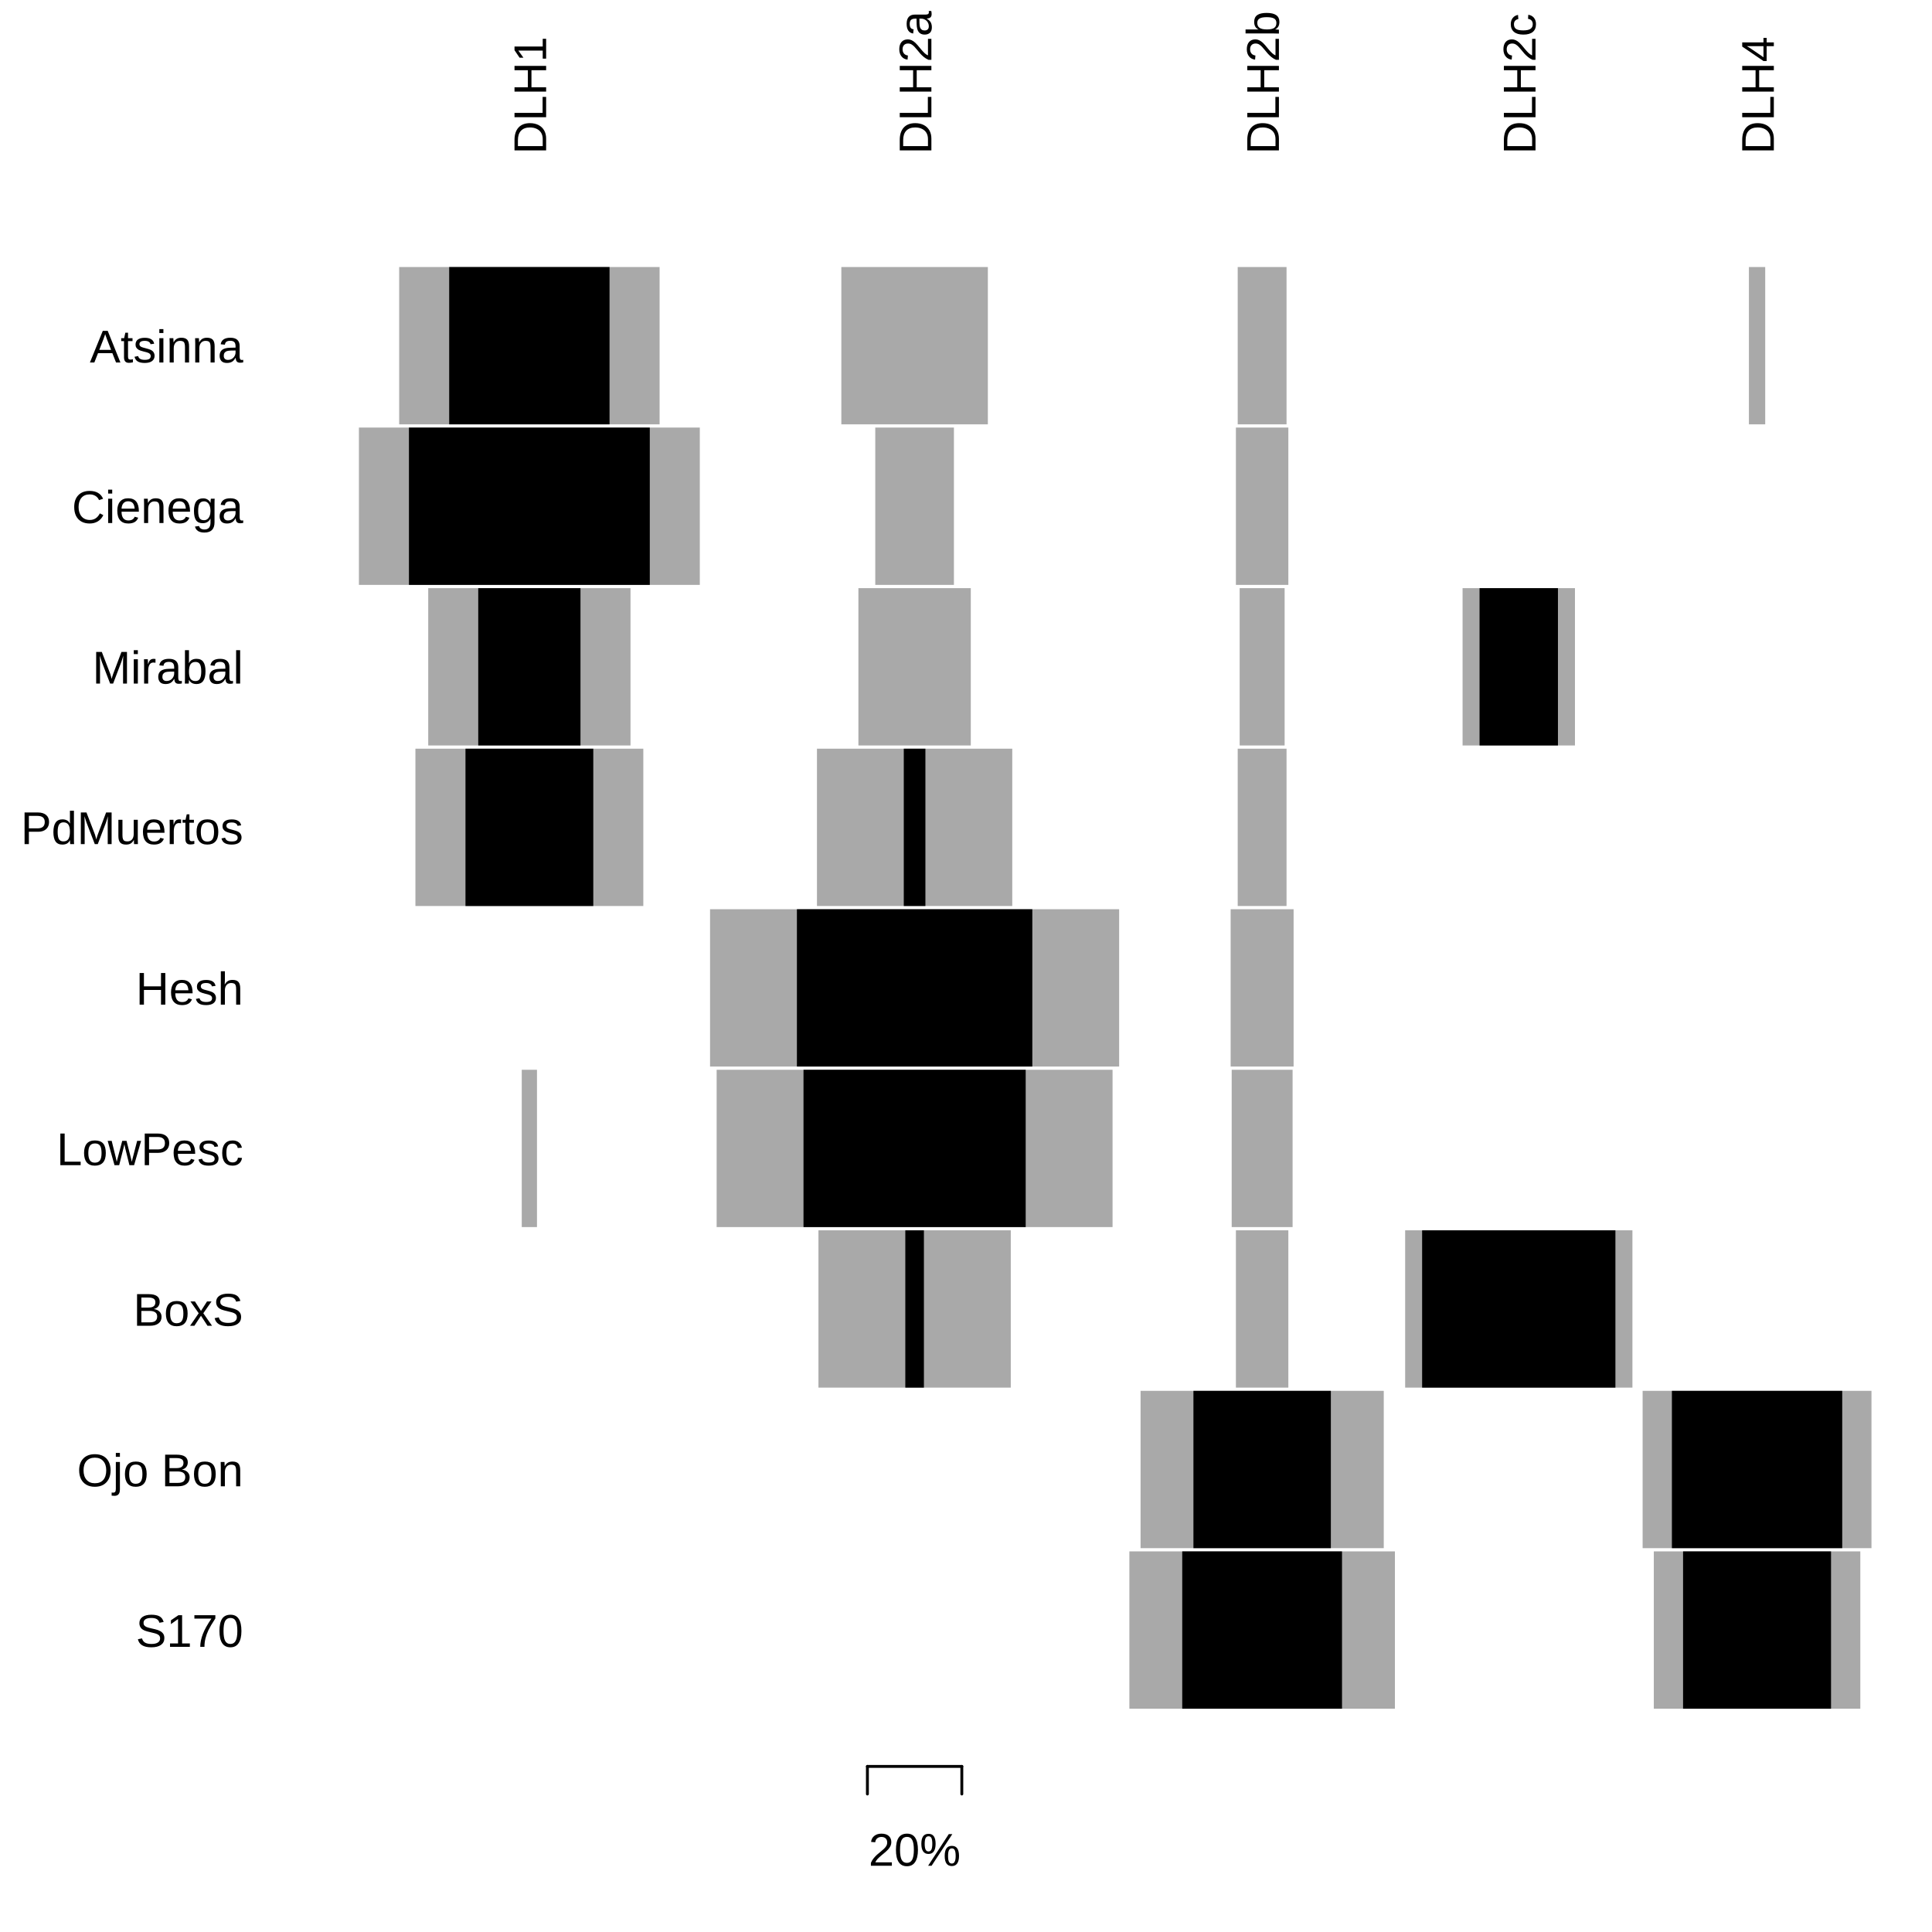
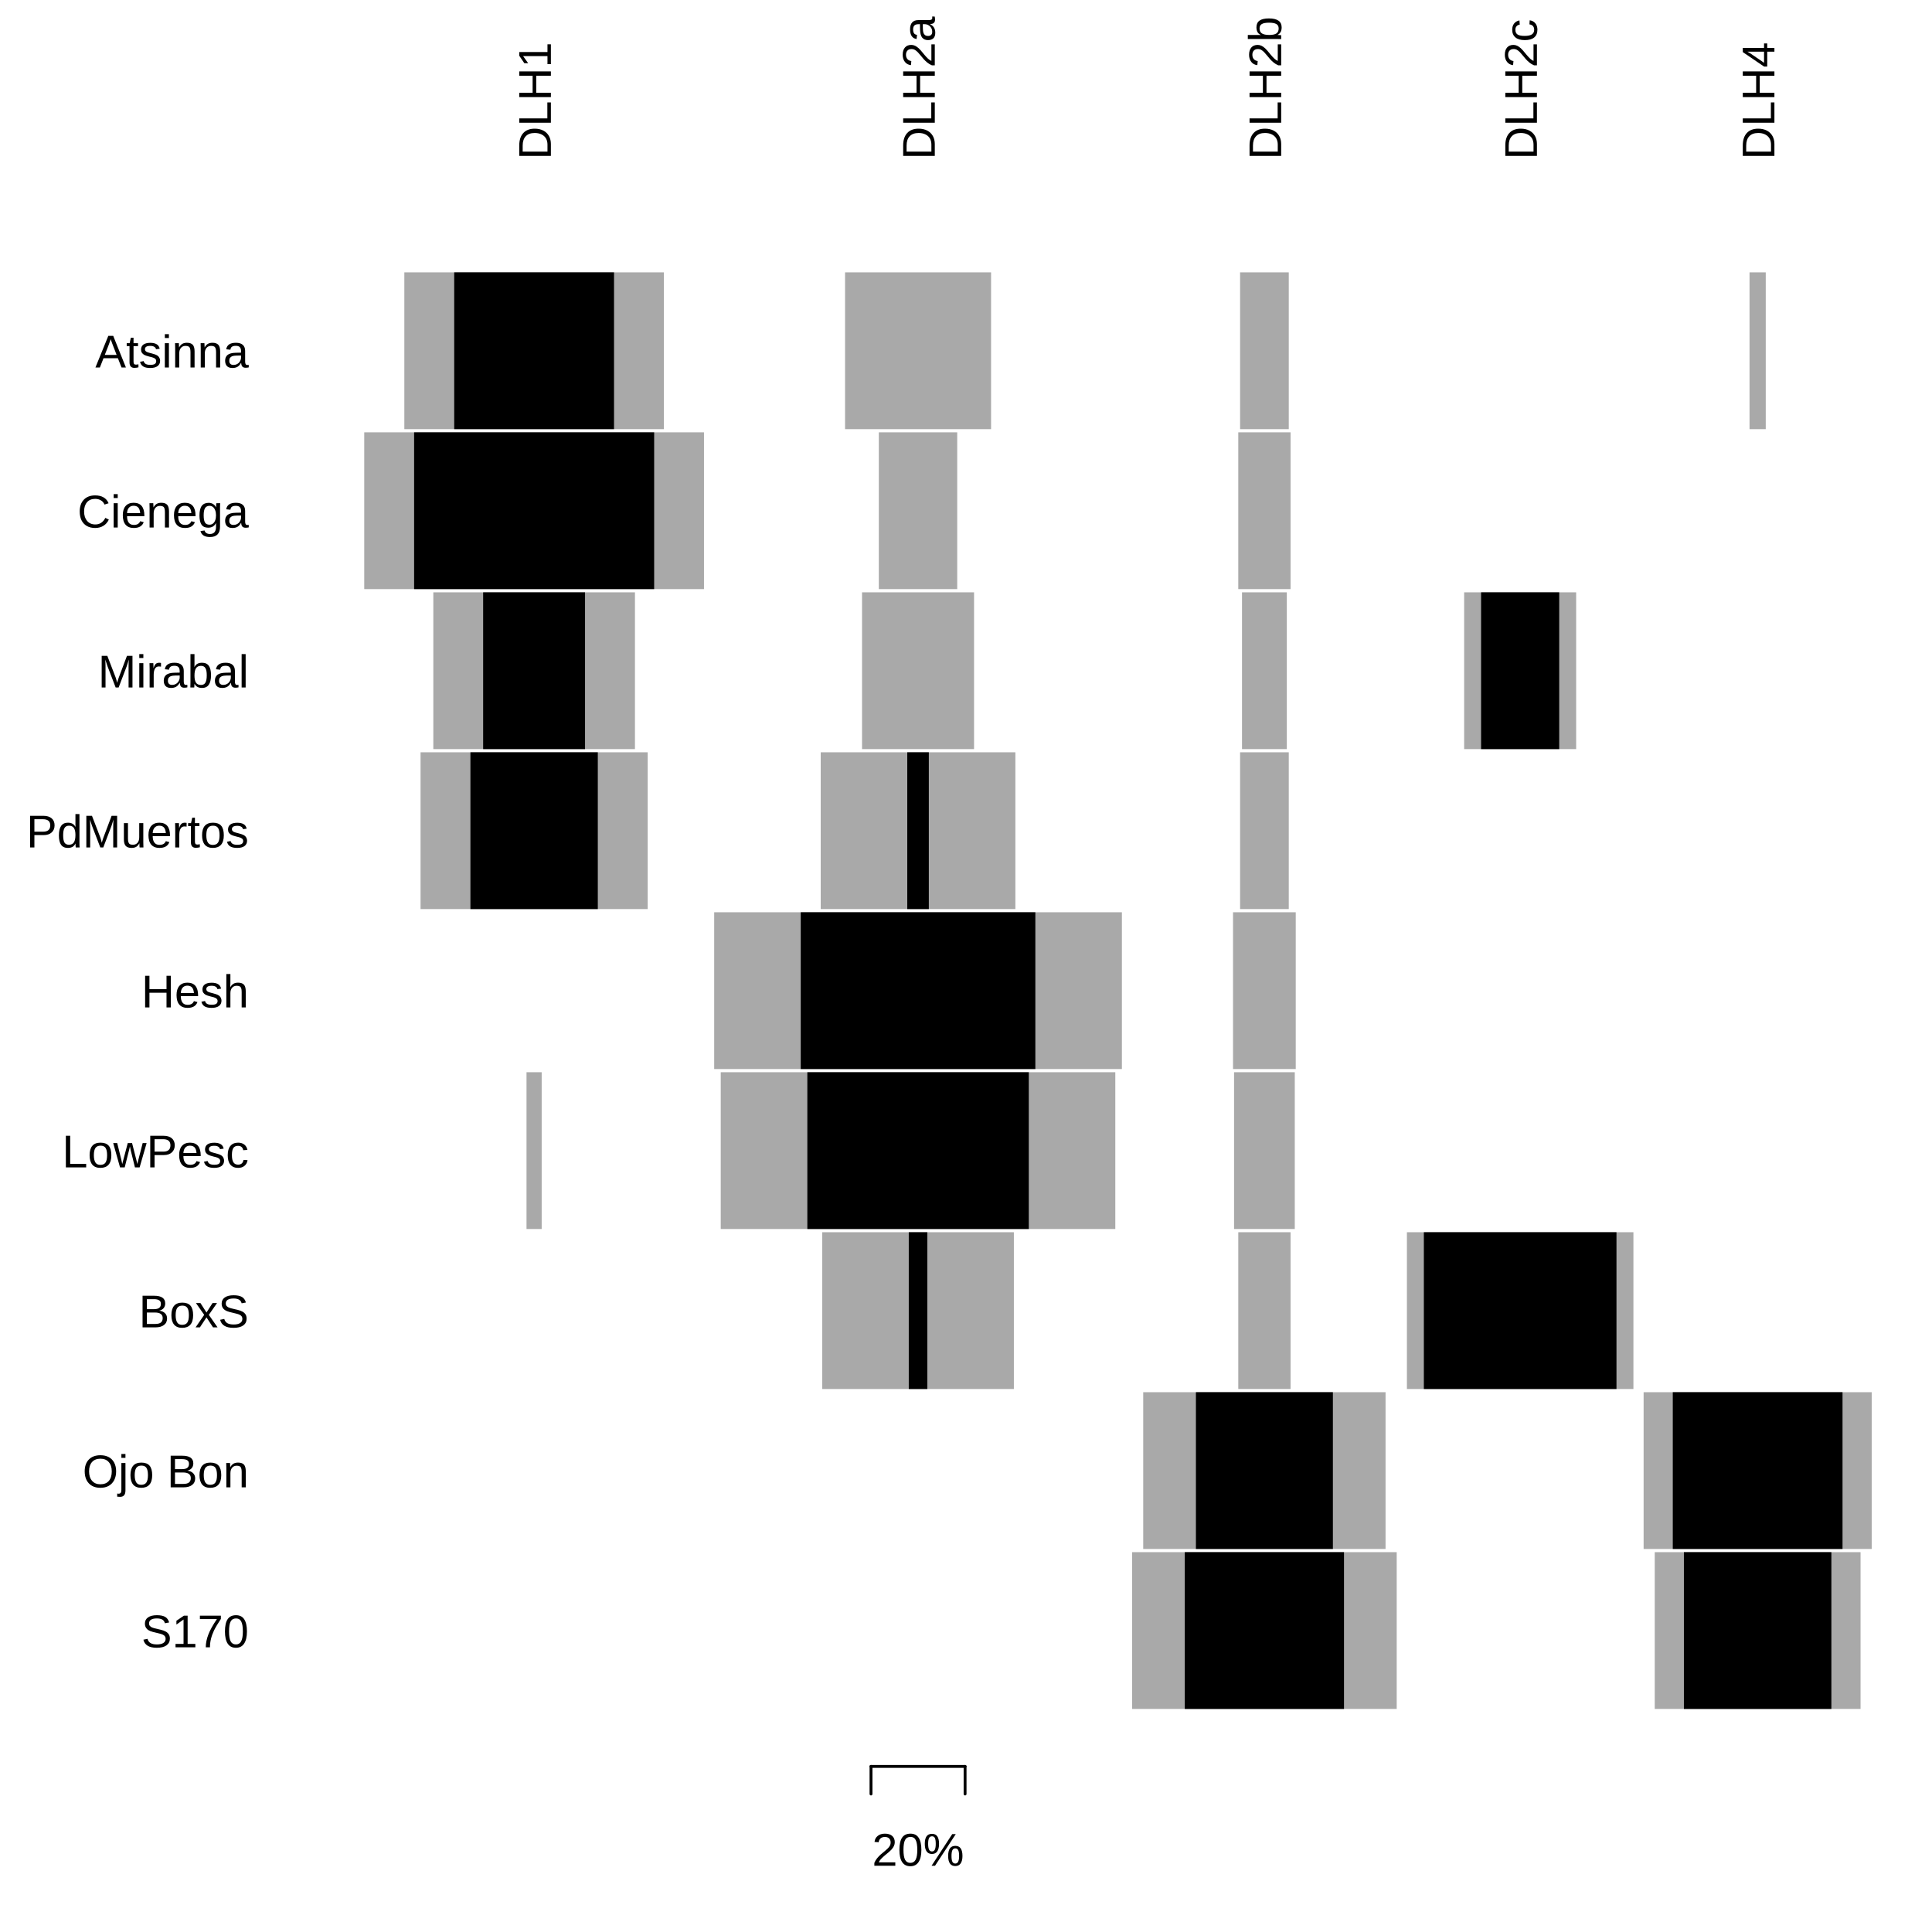
<svg xmlns="http://www.w3.org/2000/svg" class="svglite" width="504.00pt" height="504.00pt" viewBox="0 0 504.00 504.00">
  <defs>
    <style type="text/css">
    .svglite line, .svglite polyline, .svglite polygon, .svglite path, .svglite rect, .svglite circle {
      fill: none;
      stroke: #000000;
      stroke-linecap: round;
      stroke-linejoin: round;
      stroke-miterlimit: 10.00;
    }
    .svglite text {
      white-space: pre;
    }
  </style>
  </defs>
  <rect width="100%" height="100%" style="stroke: none; fill: #FFFFFF;" />
  <defs>
    <clipPath id="cpMC4wMHw1MDQuMDB8MC4wMHw1MDQuMDA=">
      <rect x="0.00" y="0.00" width="504.00" height="504.00" />
    </clipPath>
  </defs>
  <g clip-path="url(#cpMC4wMHw1MDQuMDB8MC4wMHw1MDQuMDA=)">
</g>
  <defs>
-     <clipPath id="cpNzcuODV8NTA0LjAwfDU0LjYyfDQ2MC44MA==">
-       <rect x="77.85" y="54.62" width="426.15" height="406.18" />
+     <clipPath id="cpNzkuMjl8NTA0LjAwfDU2LjA2fDQ2MC44MA==">
+       <rect x="79.29" y="56.06" width="424.71" height="404.74" />
    </clipPath>
  </defs>
-   <g clip-path="url(#cpNzcuODV8NTA0LjAwfDU0LjYyfDQ2MC44MA==)">
-     <rect x="104.13" y="69.66" width="67.94" height="41.04" style="stroke-width: 0.75; stroke: none; fill: #A9A9A9;" />
-     <rect x="93.63" y="111.54" width="88.93" height="41.04" style="stroke-width: 0.75; stroke: none; fill: #A9A9A9;" />
-     <rect x="111.71" y="153.43" width="52.77" height="41.04" style="stroke-width: 0.75; stroke: none; fill: #A9A9A9;" />
-     <rect x="108.37" y="195.31" width="59.45" height="41.04" style="stroke-width: 0.75; stroke: none; fill: #A9A9A9;" />
-     <rect x="138.10" y="237.19" width="0.00" height="41.04" style="stroke-width: 0.75; stroke: none; fill: #A9A9A9;" />
-     <rect x="136.11" y="279.07" width="3.97" height="41.04" style="stroke-width: 0.75; stroke: none; fill: #A9A9A9;" />
-     <rect x="138.10" y="320.95" width="0.00" height="41.04" style="stroke-width: 0.75; stroke: none; fill: #A9A9A9;" />
-     <rect x="138.10" y="362.83" width="0.00" height="41.04" style="stroke-width: 0.75; stroke: none; fill: #A9A9A9;" />
-     <rect x="138.10" y="404.71" width="0.00" height="41.04" style="stroke-width: 0.75; stroke: none; fill: #A9A9A9;" />
-     <rect x="219.48" y="69.66" width="38.22" height="41.04" style="stroke-width: 0.75; stroke: none; fill: #A9A9A9;" />
-     <rect x="228.33" y="111.54" width="20.52" height="41.04" style="stroke-width: 0.75; stroke: none; fill: #A9A9A9;" />
-     <rect x="223.93" y="153.43" width="29.32" height="41.04" style="stroke-width: 0.75; stroke: none; fill: #A9A9A9;" />
-     <rect x="213.12" y="195.31" width="50.95" height="41.04" style="stroke-width: 0.75; stroke: none; fill: #A9A9A9;" />
-     <rect x="185.23" y="237.19" width="106.72" height="41.04" style="stroke-width: 0.75; stroke: none; fill: #A9A9A9;" />
-     <rect x="186.95" y="279.07" width="103.28" height="41.04" style="stroke-width: 0.75; stroke: none; fill: #A9A9A9;" />
-     <rect x="213.51" y="320.95" width="50.17" height="41.04" style="stroke-width: 0.75; stroke: none; fill: #A9A9A9;" />
-     <rect x="238.59" y="362.83" width="0.00" height="41.04" style="stroke-width: 0.75; stroke: none; fill: #A9A9A9;" />
-     <rect x="238.59" y="404.71" width="0.00" height="41.04" style="stroke-width: 0.75; stroke: none; fill: #A9A9A9;" />
-     <rect x="322.88" y="69.66" width="12.74" height="41.04" style="stroke-width: 0.75; stroke: none; fill: #A9A9A9;" />
-     <rect x="322.41" y="111.54" width="13.68" height="41.04" style="stroke-width: 0.75; stroke: none; fill: #A9A9A9;" />
-     <rect x="323.39" y="153.43" width="11.73" height="41.04" style="stroke-width: 0.75; stroke: none; fill: #A9A9A9;" />
-     <rect x="322.88" y="195.31" width="12.74" height="41.04" style="stroke-width: 0.75; stroke: none; fill: #A9A9A9;" />
-     <rect x="321.04" y="237.19" width="16.42" height="41.04" style="stroke-width: 0.75; stroke: none; fill: #A9A9A9;" />
-     <rect x="321.31" y="279.07" width="15.89" height="41.04" style="stroke-width: 0.75; stroke: none; fill: #A9A9A9;" />
-     <rect x="322.41" y="320.95" width="13.68" height="41.04" style="stroke-width: 0.75; stroke: none; fill: #A9A9A9;" />
-     <rect x="297.54" y="362.83" width="63.44" height="41.04" style="stroke-width: 0.75; stroke: none; fill: #A9A9A9;" />
-     <rect x="294.62" y="404.71" width="69.27" height="41.04" style="stroke-width: 0.75; stroke: none; fill: #A9A9A9;" />
-     <rect x="396.20" y="69.66" width="0.00" height="41.04" style="stroke-width: 0.75; stroke: none; fill: #A9A9A9;" />
-     <rect x="396.20" y="111.54" width="0.00" height="41.04" style="stroke-width: 0.75; stroke: none; fill: #A9A9A9;" />
-     <rect x="381.54" y="153.43" width="29.32" height="41.04" style="stroke-width: 0.75; stroke: none; fill: #A9A9A9;" />
-     <rect x="396.20" y="195.31" width="0.00" height="41.04" style="stroke-width: 0.75; stroke: none; fill: #A9A9A9;" />
-     <rect x="396.20" y="237.19" width="0.00" height="41.04" style="stroke-width: 0.75; stroke: none; fill: #A9A9A9;" />
-     <rect x="396.20" y="279.07" width="0.00" height="41.04" style="stroke-width: 0.75; stroke: none; fill: #A9A9A9;" />
-     <rect x="366.56" y="320.95" width="59.29" height="41.04" style="stroke-width: 0.75; stroke: none; fill: #A9A9A9;" />
-     <rect x="396.20" y="362.83" width="0.00" height="41.04" style="stroke-width: 0.75; stroke: none; fill: #A9A9A9;" />
-     <rect x="396.20" y="404.71" width="0.00" height="41.04" style="stroke-width: 0.75; stroke: none; fill: #A9A9A9;" />
-     <rect x="456.24" y="69.66" width="4.25" height="41.04" style="stroke-width: 0.75; stroke: none; fill: #A9A9A9;" />
-     <rect x="458.36" y="111.54" width="0.00" height="41.04" style="stroke-width: 0.75; stroke: none; fill: #A9A9A9;" />
-     <rect x="458.36" y="153.43" width="0.00" height="41.04" style="stroke-width: 0.75; stroke: none; fill: #A9A9A9;" />
-     <rect x="458.36" y="195.31" width="0.00" height="41.04" style="stroke-width: 0.75; stroke: none; fill: #A9A9A9;" />
-     <rect x="458.36" y="237.19" width="0.00" height="41.04" style="stroke-width: 0.75; stroke: none; fill: #A9A9A9;" />
-     <rect x="458.36" y="279.07" width="0.00" height="41.04" style="stroke-width: 0.75; stroke: none; fill: #A9A9A9;" />
-     <rect x="458.36" y="320.95" width="0.00" height="41.04" style="stroke-width: 0.75; stroke: none; fill: #A9A9A9;" />
-     <rect x="428.51" y="362.83" width="59.70" height="41.04" style="stroke-width: 0.75; stroke: none; fill: #A9A9A9;" />
-     <rect x="431.43" y="404.71" width="53.87" height="41.04" style="stroke-width: 0.75; stroke: none; fill: #A9A9A9;" />
-     <rect x="117.18" y="69.66" width="41.83" height="41.04" style="stroke-width: 0.75; stroke: none; fill: #000000;" />
-     <rect x="106.68" y="111.54" width="62.83" height="41.04" style="stroke-width: 0.75; stroke: none; fill: #000000;" />
-     <rect x="124.76" y="153.43" width="26.67" height="41.04" style="stroke-width: 0.75; stroke: none; fill: #000000;" />
-     <rect x="121.43" y="195.31" width="33.34" height="41.04" style="stroke-width: 0.75; stroke: none; fill: #000000;" />
-     <rect x="138.10" y="237.19" width="0.00" height="41.04" style="stroke-width: 0.75; stroke: none; fill: #000000;" />
-     <rect x="138.10" y="279.07" width="0.00" height="41.04" style="stroke-width: 0.75; stroke: none; fill: #000000;" />
-     <rect x="138.10" y="320.95" width="0.00" height="41.04" style="stroke-width: 0.75; stroke: none; fill: #000000;" />
-     <rect x="138.10" y="362.83" width="0.00" height="41.04" style="stroke-width: 0.75; stroke: none; fill: #000000;" />
-     <rect x="138.10" y="404.71" width="0.00" height="41.04" style="stroke-width: 0.75; stroke: none; fill: #000000;" />
-     <rect x="238.59" y="69.66" width="0.00" height="41.04" style="stroke-width: 0.75; stroke: none; fill: #000000;" />
-     <rect x="238.59" y="111.54" width="0.00" height="41.04" style="stroke-width: 0.75; stroke: none; fill: #000000;" />
-     <rect x="238.59" y="153.43" width="0.00" height="41.04" style="stroke-width: 0.75; stroke: none; fill: #000000;" />
-     <rect x="235.77" y="195.31" width="5.64" height="41.04" style="stroke-width: 0.75; stroke: none; fill: #000000;" />
-     <rect x="207.89" y="237.19" width="61.41" height="41.04" style="stroke-width: 0.75; stroke: none; fill: #000000;" />
-     <rect x="209.61" y="279.07" width="57.96" height="41.04" style="stroke-width: 0.75; stroke: none; fill: #000000;" />
-     <rect x="236.17" y="320.95" width="4.85" height="41.04" style="stroke-width: 0.75; stroke: none; fill: #000000;" />
-     <rect x="238.59" y="362.83" width="0.00" height="41.04" style="stroke-width: 0.75; stroke: none; fill: #000000;" />
-     <rect x="238.59" y="404.71" width="0.00" height="41.04" style="stroke-width: 0.75; stroke: none; fill: #000000;" />
-     <rect x="329.25" y="69.66" width="0.00" height="41.04" style="stroke-width: 0.75; stroke: none; fill: #000000;" />
-     <rect x="329.25" y="111.54" width="0.00" height="41.04" style="stroke-width: 0.75; stroke: none; fill: #000000;" />
-     <rect x="329.25" y="153.43" width="0.00" height="41.04" style="stroke-width: 0.75; stroke: none; fill: #000000;" />
-     <rect x="329.25" y="195.31" width="0.00" height="41.04" style="stroke-width: 0.75; stroke: none; fill: #000000;" />
-     <rect x="329.25" y="237.19" width="0.00" height="41.04" style="stroke-width: 0.75; stroke: none; fill: #000000;" />
-     <rect x="329.25" y="279.07" width="0.00" height="41.04" style="stroke-width: 0.75; stroke: none; fill: #000000;" />
-     <rect x="329.25" y="320.95" width="0.00" height="41.04" style="stroke-width: 0.75; stroke: none; fill: #000000;" />
-     <rect x="311.33" y="362.83" width="35.85" height="41.04" style="stroke-width: 0.75; stroke: none; fill: #000000;" />
-     <rect x="308.41" y="404.71" width="41.68" height="41.04" style="stroke-width: 0.75; stroke: none; fill: #000000;" />
-     <rect x="396.20" y="69.66" width="0.00" height="41.04" style="stroke-width: 0.75; stroke: none; fill: #000000;" />
-     <rect x="396.20" y="111.54" width="0.00" height="41.04" style="stroke-width: 0.75; stroke: none; fill: #000000;" />
-     <rect x="385.97" y="153.43" width="20.45" height="41.04" style="stroke-width: 0.75; stroke: none; fill: #000000;" />
-     <rect x="396.20" y="195.31" width="0.00" height="41.04" style="stroke-width: 0.75; stroke: none; fill: #000000;" />
-     <rect x="396.20" y="237.19" width="0.00" height="41.04" style="stroke-width: 0.75; stroke: none; fill: #000000;" />
-     <rect x="396.20" y="279.07" width="0.00" height="41.04" style="stroke-width: 0.75; stroke: none; fill: #000000;" />
-     <rect x="370.99" y="320.95" width="50.42" height="41.04" style="stroke-width: 0.75; stroke: none; fill: #000000;" />
-     <rect x="396.20" y="362.83" width="0.00" height="41.04" style="stroke-width: 0.75; stroke: none; fill: #000000;" />
-     <rect x="396.20" y="404.71" width="0.00" height="41.04" style="stroke-width: 0.75; stroke: none; fill: #000000;" />
-     <rect x="458.36" y="69.66" width="0.00" height="41.04" style="stroke-width: 0.75; stroke: none; fill: #000000;" />
-     <rect x="458.36" y="111.54" width="0.00" height="41.04" style="stroke-width: 0.75; stroke: none; fill: #000000;" />
-     <rect x="458.36" y="153.43" width="0.00" height="41.04" style="stroke-width: 0.75; stroke: none; fill: #000000;" />
-     <rect x="458.36" y="195.31" width="0.00" height="41.04" style="stroke-width: 0.75; stroke: none; fill: #000000;" />
-     <rect x="458.36" y="237.19" width="0.00" height="41.04" style="stroke-width: 0.75; stroke: none; fill: #000000;" />
-     <rect x="458.36" y="279.07" width="0.00" height="41.04" style="stroke-width: 0.75; stroke: none; fill: #000000;" />
-     <rect x="458.36" y="320.95" width="0.00" height="41.04" style="stroke-width: 0.75; stroke: none; fill: #000000;" />
-     <rect x="436.15" y="362.83" width="44.43" height="41.04" style="stroke-width: 0.75; stroke: none; fill: #000000;" />
-     <rect x="439.06" y="404.71" width="38.60" height="41.04" style="stroke-width: 0.75; stroke: none; fill: #000000;" />
+   <g clip-path="url(#cpNzkuMjl8NTA0LjAwfDU2LjA2fDQ2MC44MA==)">
+     <rect x="105.48" y="71.05" width="67.71" height="40.90" style="stroke-width: 0.75; stroke: none; fill: #A9A9A9;" />
+     <rect x="95.02" y="112.78" width="88.63" height="40.90" style="stroke-width: 0.75; stroke: none; fill: #A9A9A9;" />
+     <rect x="113.04" y="154.52" width="52.60" height="40.90" style="stroke-width: 0.75; stroke: none; fill: #A9A9A9;" />
+     <rect x="109.71" y="196.25" width="59.25" height="40.90" style="stroke-width: 0.75; stroke: none; fill: #A9A9A9;" />
+     <rect x="139.33" y="237.98" width="0.00" height="40.90" style="stroke-width: 0.75; stroke: none; fill: #A9A9A9;" />
+     <rect x="137.35" y="279.71" width="3.96" height="40.90" style="stroke-width: 0.75; stroke: none; fill: #A9A9A9;" />
+     <rect x="139.33" y="321.45" width="0.00" height="40.90" style="stroke-width: 0.75; stroke: none; fill: #A9A9A9;" />
+     <rect x="139.33" y="363.18" width="0.00" height="40.90" style="stroke-width: 0.75; stroke: none; fill: #A9A9A9;" />
+     <rect x="139.33" y="404.91" width="0.00" height="40.90" style="stroke-width: 0.75; stroke: none; fill: #A9A9A9;" />
+     <rect x="220.45" y="71.05" width="38.09" height="40.90" style="stroke-width: 0.75; stroke: none; fill: #A9A9A9;" />
+     <rect x="229.26" y="112.78" width="20.45" height="40.90" style="stroke-width: 0.75; stroke: none; fill: #A9A9A9;" />
+     <rect x="224.88" y="154.52" width="29.22" height="40.90" style="stroke-width: 0.75; stroke: none; fill: #A9A9A9;" />
+     <rect x="214.10" y="196.25" width="50.78" height="40.90" style="stroke-width: 0.75; stroke: none; fill: #A9A9A9;" />
+     <rect x="186.31" y="237.98" width="106.36" height="40.90" style="stroke-width: 0.75; stroke: none; fill: #A9A9A9;" />
+     <rect x="188.02" y="279.71" width="102.93" height="40.90" style="stroke-width: 0.75; stroke: none; fill: #A9A9A9;" />
+     <rect x="214.49" y="321.45" width="50.00" height="40.90" style="stroke-width: 0.75; stroke: none; fill: #A9A9A9;" />
+     <rect x="239.49" y="363.18" width="0.00" height="40.90" style="stroke-width: 0.75; stroke: none; fill: #A9A9A9;" />
+     <rect x="239.49" y="404.91" width="0.00" height="40.90" style="stroke-width: 0.75; stroke: none; fill: #A9A9A9;" />
+     <rect x="323.50" y="71.05" width="12.70" height="40.90" style="stroke-width: 0.75; stroke: none; fill: #A9A9A9;" />
+     <rect x="323.03" y="112.78" width="13.64" height="40.90" style="stroke-width: 0.75; stroke: none; fill: #A9A9A9;" />
+     <rect x="324.00" y="154.52" width="11.69" height="40.90" style="stroke-width: 0.75; stroke: none; fill: #A9A9A9;" />
+     <rect x="323.50" y="196.25" width="12.70" height="40.90" style="stroke-width: 0.75; stroke: none; fill: #A9A9A9;" />
+     <rect x="321.66" y="237.98" width="16.36" height="40.90" style="stroke-width: 0.75; stroke: none; fill: #A9A9A9;" />
+     <rect x="321.93" y="279.71" width="15.84" height="40.90" style="stroke-width: 0.75; stroke: none; fill: #A9A9A9;" />
+     <rect x="323.03" y="321.45" width="13.64" height="40.90" style="stroke-width: 0.75; stroke: none; fill: #A9A9A9;" />
+     <rect x="298.23" y="363.18" width="63.22" height="40.90" style="stroke-width: 0.75; stroke: none; fill: #A9A9A9;" />
+     <rect x="295.33" y="404.91" width="69.03" height="40.90" style="stroke-width: 0.75; stroke: none; fill: #A9A9A9;" />
+     <rect x="396.56" y="71.05" width="0.00" height="40.90" style="stroke-width: 0.75; stroke: none; fill: #A9A9A9;" />
+     <rect x="396.56" y="112.78" width="0.00" height="40.90" style="stroke-width: 0.75; stroke: none; fill: #A9A9A9;" />
+     <rect x="381.95" y="154.52" width="29.22" height="40.90" style="stroke-width: 0.75; stroke: none; fill: #A9A9A9;" />
+     <rect x="396.56" y="196.25" width="0.00" height="40.90" style="stroke-width: 0.75; stroke: none; fill: #A9A9A9;" />
+     <rect x="396.56" y="237.98" width="0.00" height="40.90" style="stroke-width: 0.75; stroke: none; fill: #A9A9A9;" />
+     <rect x="396.56" y="279.71" width="0.00" height="40.90" style="stroke-width: 0.75; stroke: none; fill: #A9A9A9;" />
+     <rect x="367.02" y="321.45" width="59.09" height="40.90" style="stroke-width: 0.75; stroke: none; fill: #A9A9A9;" />
+     <rect x="396.56" y="363.18" width="0.00" height="40.90" style="stroke-width: 0.75; stroke: none; fill: #A9A9A9;" />
+     <rect x="396.56" y="404.91" width="0.00" height="40.90" style="stroke-width: 0.75; stroke: none; fill: #A9A9A9;" />
+     <rect x="456.40" y="71.05" width="4.23" height="40.90" style="stroke-width: 0.75; stroke: none; fill: #A9A9A9;" />
+     <rect x="458.52" y="112.78" width="0.00" height="40.90" style="stroke-width: 0.75; stroke: none; fill: #A9A9A9;" />
+     <rect x="458.52" y="154.52" width="0.00" height="40.90" style="stroke-width: 0.75; stroke: none; fill: #A9A9A9;" />
+     <rect x="458.52" y="196.25" width="0.00" height="40.90" style="stroke-width: 0.75; stroke: none; fill: #A9A9A9;" />
+     <rect x="458.52" y="237.98" width="0.00" height="40.90" style="stroke-width: 0.75; stroke: none; fill: #A9A9A9;" />
+     <rect x="458.52" y="279.71" width="0.00" height="40.90" style="stroke-width: 0.75; stroke: none; fill: #A9A9A9;" />
+     <rect x="458.52" y="321.45" width="0.00" height="40.90" style="stroke-width: 0.75; stroke: none; fill: #A9A9A9;" />
+     <rect x="428.77" y="363.18" width="59.50" height="40.90" style="stroke-width: 0.75; stroke: none; fill: #A9A9A9;" />
+     <rect x="431.67" y="404.91" width="53.69" height="40.90" style="stroke-width: 0.75; stroke: none; fill: #A9A9A9;" />
+     <rect x="118.49" y="71.05" width="41.69" height="40.90" style="stroke-width: 0.75; stroke: none; fill: #000000;" />
+     <rect x="108.03" y="112.78" width="62.62" height="40.90" style="stroke-width: 0.75; stroke: none; fill: #000000;" />
+     <rect x="126.04" y="154.52" width="26.58" height="40.90" style="stroke-width: 0.75; stroke: none; fill: #000000;" />
+     <rect x="122.72" y="196.25" width="33.23" height="40.90" style="stroke-width: 0.75; stroke: none; fill: #000000;" />
+     <rect x="139.33" y="237.98" width="0.00" height="40.90" style="stroke-width: 0.75; stroke: none; fill: #000000;" />
+     <rect x="139.33" y="279.71" width="0.00" height="40.90" style="stroke-width: 0.75; stroke: none; fill: #000000;" />
+     <rect x="139.33" y="321.45" width="0.00" height="40.90" style="stroke-width: 0.75; stroke: none; fill: #000000;" />
+     <rect x="139.33" y="363.18" width="0.00" height="40.90" style="stroke-width: 0.75; stroke: none; fill: #000000;" />
+     <rect x="139.33" y="404.91" width="0.00" height="40.90" style="stroke-width: 0.75; stroke: none; fill: #000000;" />
+     <rect x="239.49" y="71.05" width="0.00" height="40.90" style="stroke-width: 0.75; stroke: none; fill: #000000;" />
+     <rect x="239.49" y="112.78" width="0.00" height="40.90" style="stroke-width: 0.75; stroke: none; fill: #000000;" />
+     <rect x="239.49" y="154.52" width="0.00" height="40.90" style="stroke-width: 0.75; stroke: none; fill: #000000;" />
+     <rect x="236.68" y="196.25" width="5.62" height="40.90" style="stroke-width: 0.75; stroke: none; fill: #000000;" />
+     <rect x="208.89" y="237.98" width="61.20" height="40.90" style="stroke-width: 0.75; stroke: none; fill: #000000;" />
+     <rect x="210.61" y="279.71" width="57.77" height="40.90" style="stroke-width: 0.75; stroke: none; fill: #000000;" />
+     <rect x="237.07" y="321.45" width="4.84" height="40.90" style="stroke-width: 0.75; stroke: none; fill: #000000;" />
+     <rect x="239.49" y="363.18" width="0.00" height="40.90" style="stroke-width: 0.75; stroke: none; fill: #000000;" />
+     <rect x="239.49" y="404.91" width="0.00" height="40.90" style="stroke-width: 0.75; stroke: none; fill: #000000;" />
+     <rect x="329.84" y="71.05" width="0.00" height="40.90" style="stroke-width: 0.75; stroke: none; fill: #000000;" />
+     <rect x="329.84" y="112.78" width="0.00" height="40.90" style="stroke-width: 0.75; stroke: none; fill: #000000;" />
+     <rect x="329.84" y="154.52" width="0.00" height="40.90" style="stroke-width: 0.75; stroke: none; fill: #000000;" />
+     <rect x="329.84" y="196.25" width="0.00" height="40.90" style="stroke-width: 0.75; stroke: none; fill: #000000;" />
+     <rect x="329.84" y="237.98" width="0.00" height="40.90" style="stroke-width: 0.75; stroke: none; fill: #000000;" />
+     <rect x="329.84" y="279.71" width="0.00" height="40.90" style="stroke-width: 0.75; stroke: none; fill: #000000;" />
+     <rect x="329.84" y="321.45" width="0.00" height="40.90" style="stroke-width: 0.75; stroke: none; fill: #000000;" />
+     <rect x="311.98" y="363.18" width="35.73" height="40.90" style="stroke-width: 0.75; stroke: none; fill: #000000;" />
+     <rect x="309.07" y="404.91" width="41.54" height="40.90" style="stroke-width: 0.75; stroke: none; fill: #000000;" />
+     <rect x="396.56" y="71.05" width="0.00" height="40.90" style="stroke-width: 0.75; stroke: none; fill: #000000;" />
+     <rect x="396.56" y="112.78" width="0.00" height="40.90" style="stroke-width: 0.75; stroke: none; fill: #000000;" />
+     <rect x="386.37" y="154.52" width="20.38" height="40.90" style="stroke-width: 0.75; stroke: none; fill: #000000;" />
+     <rect x="396.56" y="196.25" width="0.00" height="40.90" style="stroke-width: 0.75; stroke: none; fill: #000000;" />
+     <rect x="396.56" y="237.98" width="0.00" height="40.90" style="stroke-width: 0.75; stroke: none; fill: #000000;" />
+     <rect x="396.56" y="279.71" width="0.00" height="40.90" style="stroke-width: 0.75; stroke: none; fill: #000000;" />
+     <rect x="371.44" y="321.45" width="50.25" height="40.90" style="stroke-width: 0.75; stroke: none; fill: #000000;" />
+     <rect x="396.56" y="363.18" width="0.00" height="40.90" style="stroke-width: 0.75; stroke: none; fill: #000000;" />
+     <rect x="396.56" y="404.91" width="0.00" height="40.90" style="stroke-width: 0.75; stroke: none; fill: #000000;" />
+     <rect x="458.52" y="71.05" width="0.00" height="40.90" style="stroke-width: 0.75; stroke: none; fill: #000000;" />
+     <rect x="458.52" y="112.78" width="0.00" height="40.90" style="stroke-width: 0.75; stroke: none; fill: #000000;" />
+     <rect x="458.52" y="154.52" width="0.00" height="40.90" style="stroke-width: 0.75; stroke: none; fill: #000000;" />
+     <rect x="458.52" y="196.25" width="0.00" height="40.90" style="stroke-width: 0.75; stroke: none; fill: #000000;" />
+     <rect x="458.52" y="237.98" width="0.00" height="40.90" style="stroke-width: 0.75; stroke: none; fill: #000000;" />
+     <rect x="458.52" y="279.71" width="0.00" height="40.90" style="stroke-width: 0.75; stroke: none; fill: #000000;" />
+     <rect x="458.52" y="321.45" width="0.00" height="40.90" style="stroke-width: 0.75; stroke: none; fill: #000000;" />
+     <rect x="436.38" y="363.18" width="44.28" height="40.90" style="stroke-width: 0.75; stroke: none; fill: #000000;" />
+     <rect x="439.28" y="404.91" width="38.47" height="40.90" style="stroke-width: 0.75; stroke: none; fill: #000000;" />
  </g>
  <g clip-path="url(#cpMC4wMHw1MDQuMDB8MC4wMHw1MDQuMDA=)">
-     <text x="63.45" y="429.61" text-anchor="end" style="font-size: 12.00px; font-family: &quot;Arial&quot;;" textLength="30.54px" lengthAdjust="spacingAndGlyphs">S170</text>
-     <text x="63.45" y="387.73" text-anchor="end" style="font-size: 12.00px; font-family: &quot;Arial&quot;;" textLength="47.13px" lengthAdjust="spacingAndGlyphs">Ojo Bon</text>
-     <text x="63.45" y="345.85" text-anchor="end" style="font-size: 12.00px; font-family: &quot;Arial&quot;;" textLength="29.94px" lengthAdjust="spacingAndGlyphs">BoxS</text>
-     <text x="63.45" y="303.96" text-anchor="end" style="font-size: 12.00px; font-family: &quot;Arial&quot;;" textLength="50.70px" lengthAdjust="spacingAndGlyphs">LowPesc</text>
-     <text x="63.45" y="262.08" text-anchor="end" style="font-size: 12.00px; font-family: &quot;Arial&quot;;" textLength="30.28px" lengthAdjust="spacingAndGlyphs">Hesh</text>
-     <text x="63.45" y="220.20" text-anchor="end" style="font-size: 12.00px; font-family: &quot;Arial&quot;;" textLength="63.45px" lengthAdjust="spacingAndGlyphs">PdMuertos</text>
-     <text x="63.45" y="178.32" text-anchor="end" style="font-size: 12.00px; font-family: &quot;Arial&quot;;" textLength="44.29px" lengthAdjust="spacingAndGlyphs">Mirabal</text>
-     <text x="63.45" y="136.44" text-anchor="end" style="font-size: 12.00px; font-family: &quot;Arial&quot;;" textLength="49.08px" lengthAdjust="spacingAndGlyphs">Cienega</text>
-     <text x="63.45" y="94.56" text-anchor="end" style="font-size: 12.00px; font-family: &quot;Arial&quot;;" textLength="44.88px" lengthAdjust="spacingAndGlyphs">Atsinna</text>
-     <text transform="translate(142.47,40.22) rotate(-90)" style="font-size: 12.00px; font-family: &quot;Arial&quot;;" textLength="32.60px" lengthAdjust="spacingAndGlyphs">DLH1</text>
-     <text transform="translate(242.97,40.22) rotate(-90)" style="font-size: 12.00px; font-family: &quot;Arial&quot;;" textLength="39.96px" lengthAdjust="spacingAndGlyphs">DLH2a</text>
-     <text transform="translate(333.63,40.22) rotate(-90)" style="font-size: 12.00px; font-family: &quot;Arial&quot;;" textLength="40.22px" lengthAdjust="spacingAndGlyphs">DLH2b</text>
-     <text transform="translate(400.57,40.22) rotate(-90)" style="font-size: 12.00px; font-family: &quot;Arial&quot;;" textLength="39.20px" lengthAdjust="spacingAndGlyphs">DLH2c</text>
-     <text transform="translate(462.74,40.22) rotate(-90)" style="font-size: 12.00px; font-family: &quot;Arial&quot;;" textLength="32.60px" lengthAdjust="spacingAndGlyphs">DLH4</text>
-     <line x1="226.28" y1="460.80" x2="250.91" y2="460.80" style="stroke-width: 0.75;" />
-     <line x1="226.28" y1="460.80" x2="226.28" y2="468.00" style="stroke-width: 0.75;" />
-     <line x1="250.91" y1="460.80" x2="250.91" y2="468.00" style="stroke-width: 0.75;" />
-     <text x="238.59" y="486.72" text-anchor="middle" style="font-size: 12.00px; font-family: &quot;Arial&quot;;" textLength="26.68px" lengthAdjust="spacingAndGlyphs">20%</text>
+     <text x="64.89" y="429.73" text-anchor="end" style="font-size: 12.00px; font-family: &quot;Arial&quot;;" textLength="30.54px" lengthAdjust="spacingAndGlyphs">S170</text>
+     <text x="64.89" y="388.00" text-anchor="end" style="font-size: 12.00px; font-family: &quot;Arial&quot;;" textLength="47.13px" lengthAdjust="spacingAndGlyphs">Ojo Bon</text>
+     <text x="64.89" y="346.27" text-anchor="end" style="font-size: 12.00px; font-family: &quot;Arial&quot;;" textLength="29.94px" lengthAdjust="spacingAndGlyphs">BoxS</text>
+     <text x="64.89" y="304.54" text-anchor="end" style="font-size: 12.00px; font-family: &quot;Arial&quot;;" textLength="50.70px" lengthAdjust="spacingAndGlyphs">LowPesc</text>
+     <text x="64.89" y="262.80" text-anchor="end" style="font-size: 12.00px; font-family: &quot;Arial&quot;;" textLength="30.28px" lengthAdjust="spacingAndGlyphs">Hesh</text>
+     <text x="64.89" y="221.07" text-anchor="end" style="font-size: 12.00px; font-family: &quot;Arial&quot;;" textLength="63.45px" lengthAdjust="spacingAndGlyphs">PdMuertos</text>
+     <text x="64.89" y="179.34" text-anchor="end" style="font-size: 12.00px; font-family: &quot;Arial&quot;;" textLength="44.29px" lengthAdjust="spacingAndGlyphs">Mirabal</text>
+     <text x="64.89" y="137.61" text-anchor="end" style="font-size: 12.00px; font-family: &quot;Arial&quot;;" textLength="49.08px" lengthAdjust="spacingAndGlyphs">Cienega</text>
+     <text x="64.89" y="95.87" text-anchor="end" style="font-size: 12.00px; font-family: &quot;Arial&quot;;" textLength="44.88px" lengthAdjust="spacingAndGlyphs">Atsinna</text>
+     <text transform="translate(143.71,41.66) rotate(-90)" style="font-size: 12.00px; font-family: &quot;Arial&quot;;" textLength="32.60px" lengthAdjust="spacingAndGlyphs">DLH1</text>
+     <text transform="translate(243.86,41.66) rotate(-90)" style="font-size: 12.00px; font-family: &quot;Arial&quot;;" textLength="39.96px" lengthAdjust="spacingAndGlyphs">DLH2a</text>
+     <text transform="translate(334.22,41.66) rotate(-90)" style="font-size: 12.00px; font-family: &quot;Arial&quot;;" textLength="40.22px" lengthAdjust="spacingAndGlyphs">DLH2b</text>
+     <text transform="translate(400.94,41.66) rotate(-90)" style="font-size: 12.00px; font-family: &quot;Arial&quot;;" textLength="39.20px" lengthAdjust="spacingAndGlyphs">DLH2c</text>
+     <text transform="translate(462.89,41.66) rotate(-90)" style="font-size: 12.00px; font-family: &quot;Arial&quot;;" textLength="32.60px" lengthAdjust="spacingAndGlyphs">DLH4</text>
+     <line x1="227.22" y1="460.80" x2="251.76" y2="460.80" style="stroke-width: 0.75;" />
+     <line x1="227.22" y1="460.80" x2="227.22" y2="468.00" style="stroke-width: 0.75;" />
+     <line x1="251.76" y1="460.80" x2="251.76" y2="468.00" style="stroke-width: 0.75;" />
+     <text x="239.49" y="486.72" text-anchor="middle" style="font-size: 12.00px; font-family: &quot;Arial&quot;;" textLength="26.68px" lengthAdjust="spacingAndGlyphs">20%</text>
  </g>
</svg>
